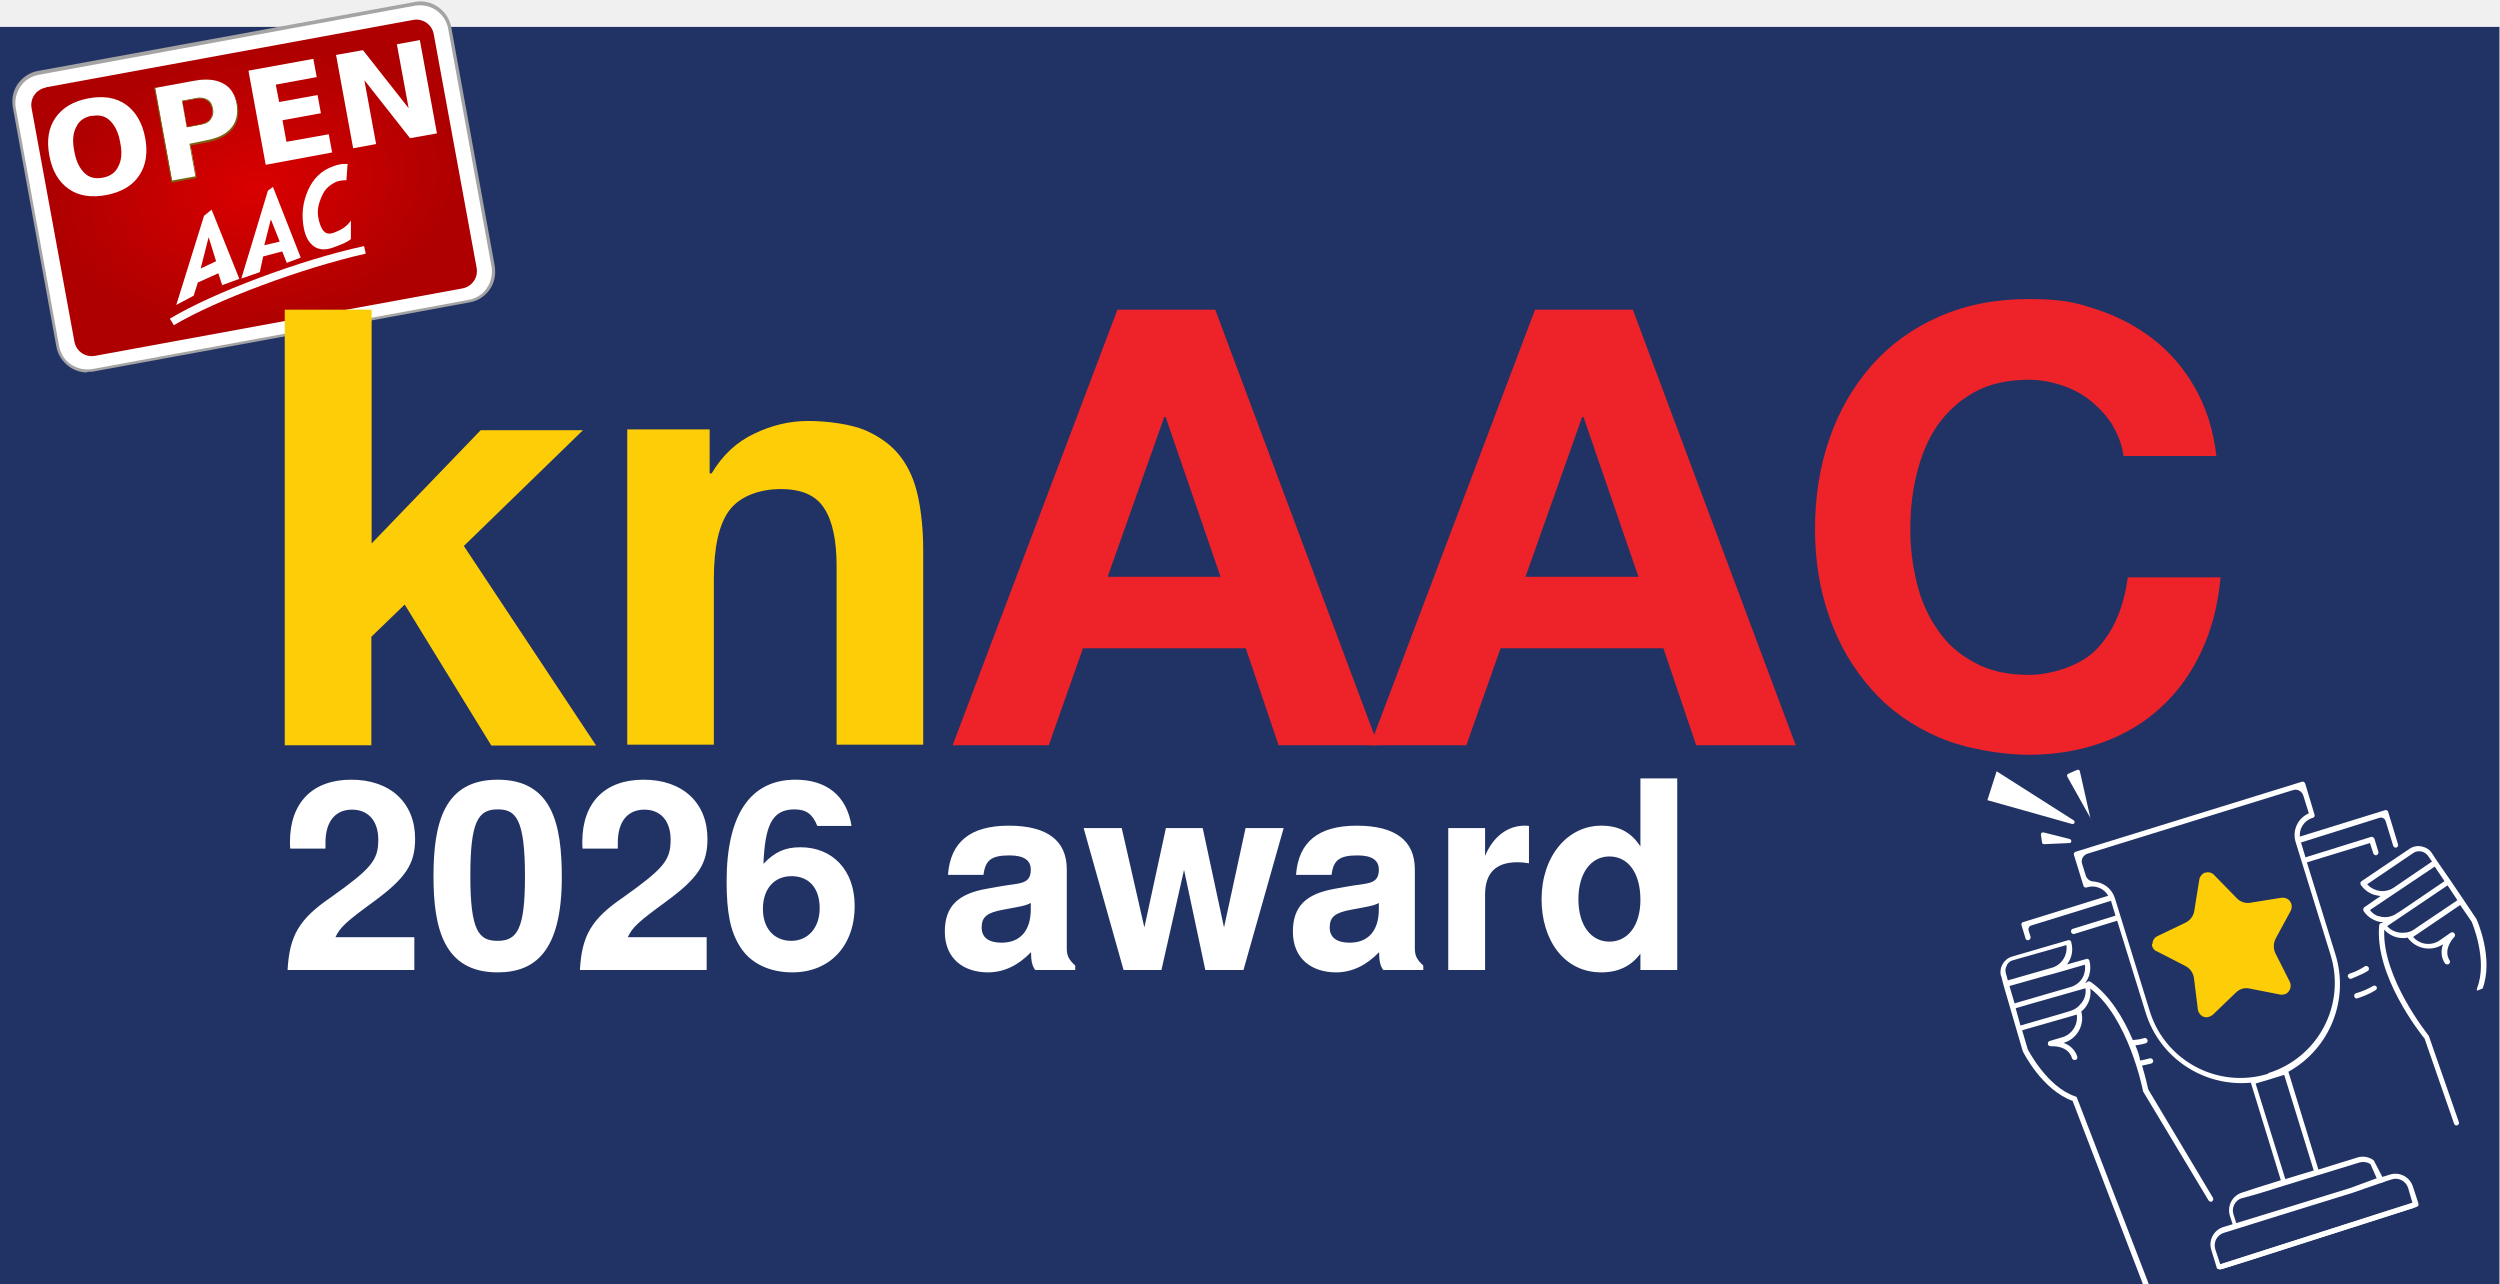
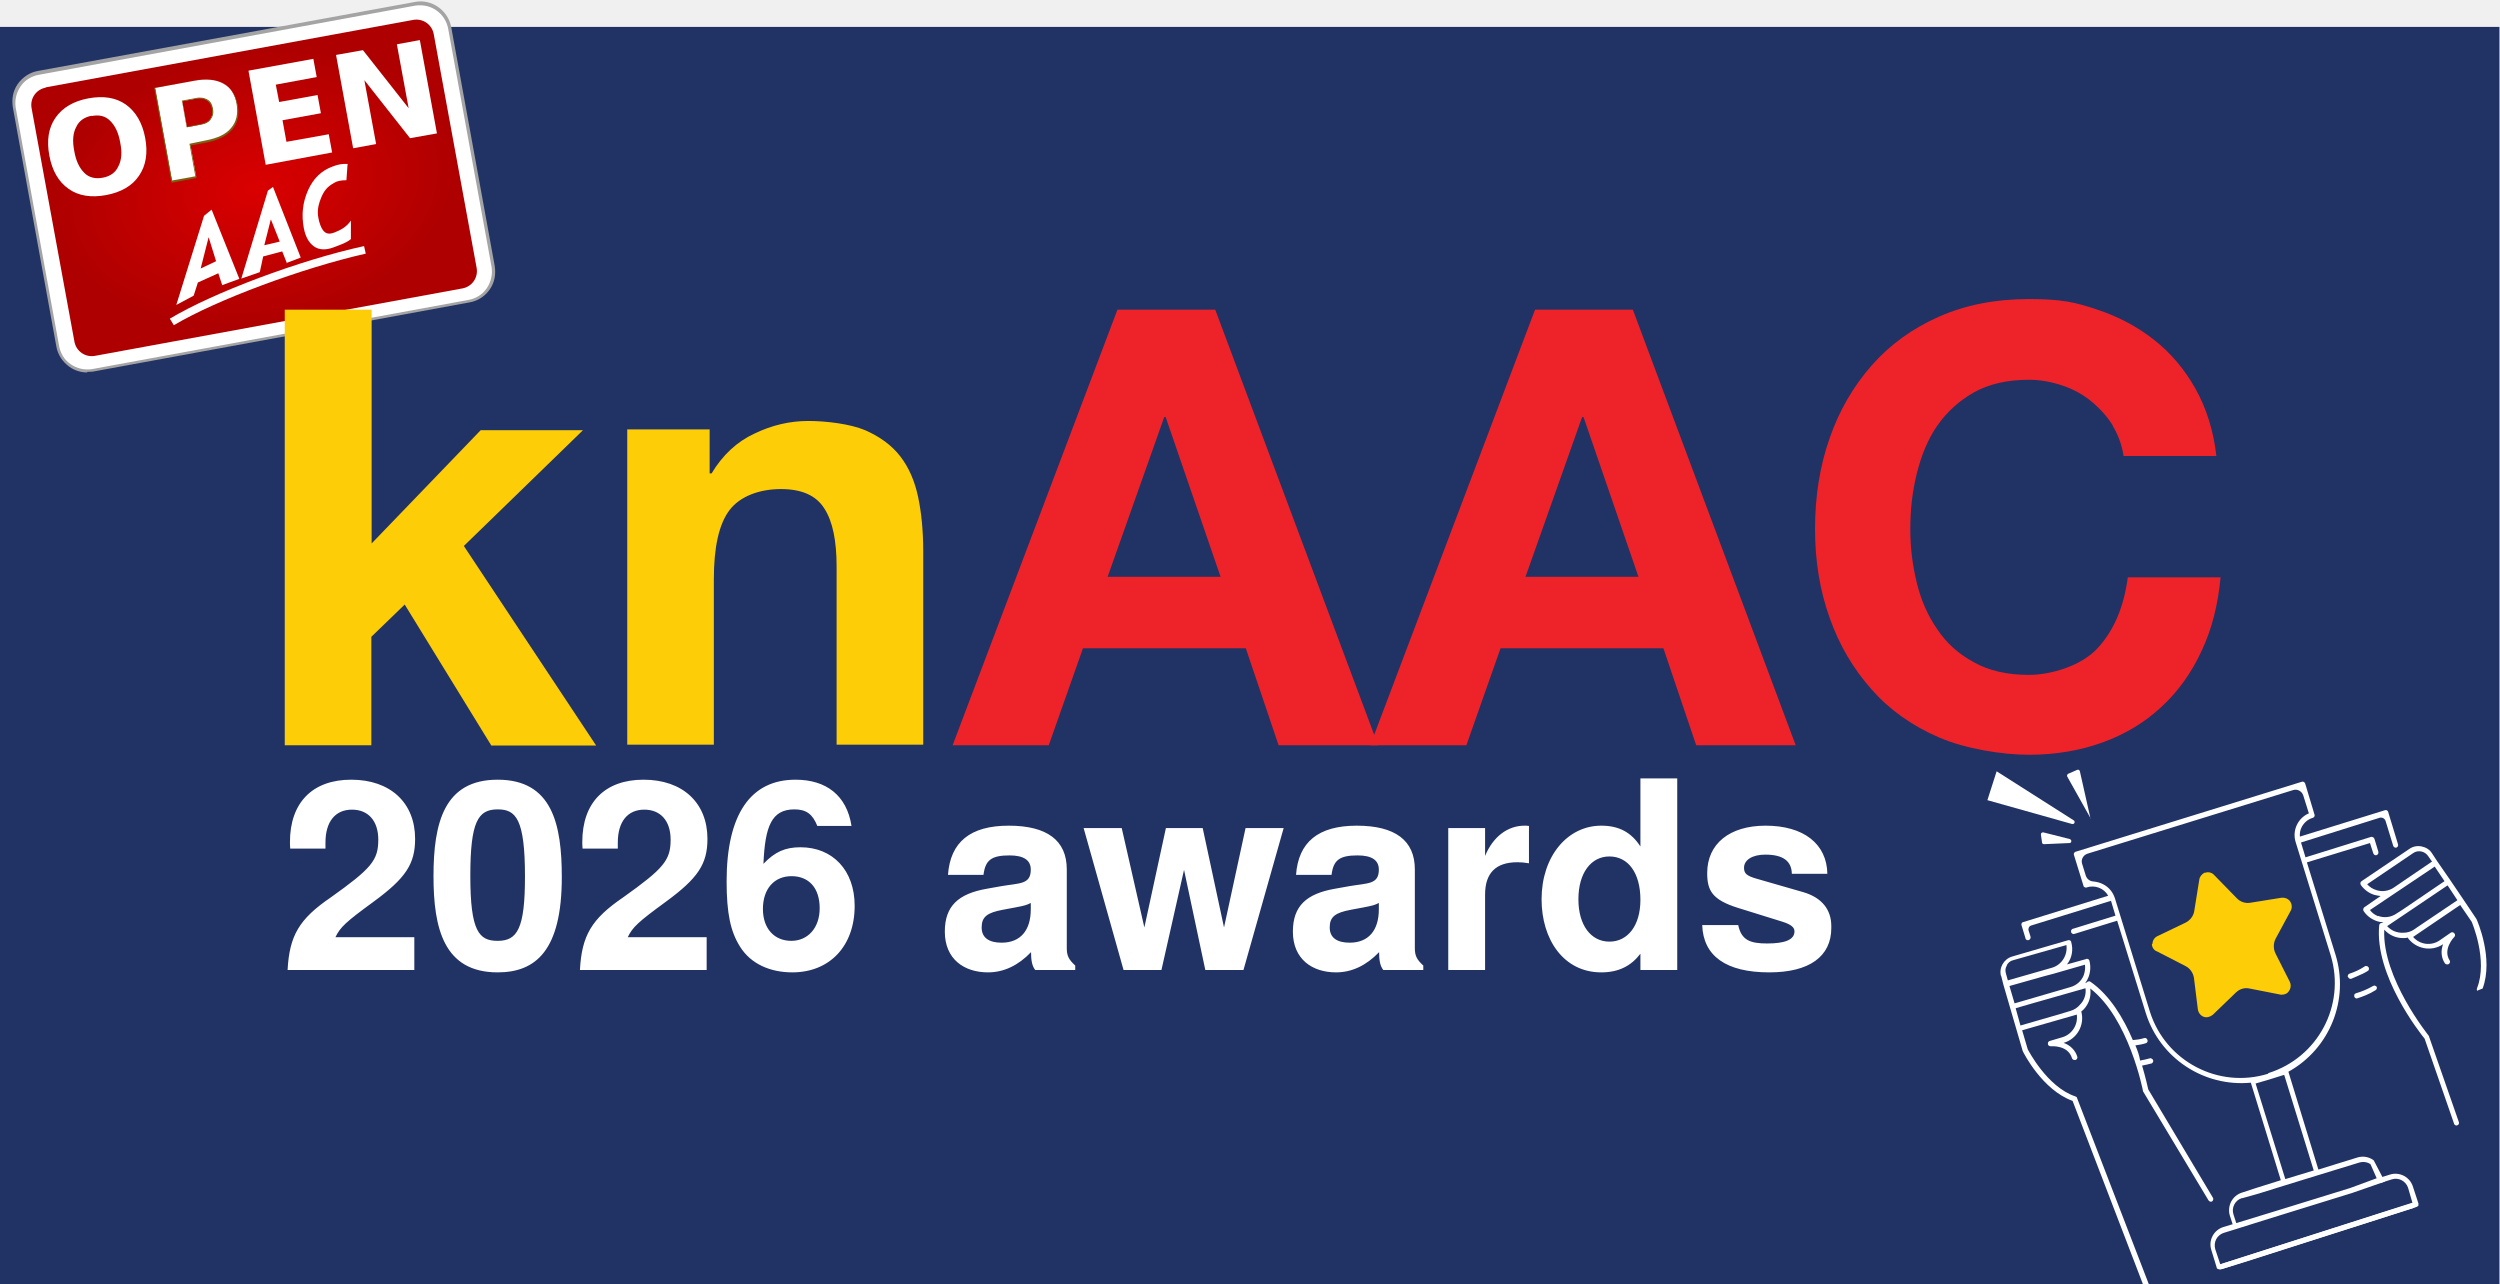
<svg xmlns="http://www.w3.org/2000/svg" id="svg1" version="1.1" viewBox="0 0 892 458">
-   <defs>
-     <style>
+   <defs id="defs755">
+     <style id="style748">
      .st0 {
        fill: #ed2329;
      }

      .st1 {
        fill: url(#radial-gradient);
      }

      .st2, .st3 {
        isolation: isolate;
      }

      .st4, .st3 {
        fill: #fff;
      }

      .st5 {
        fill: #fdcd07;
      }

      .st3 {
        font-family: HelveticaNeue-Bold, 'Helvetica Neue';
        font-size: 93.8px;
        font-weight: 700;
      }

      .st6 {
        fill: #7b6212;
      }

      .st7 {
        fill: #a4a4a4;
      }

      .st8 {
        fill: #213265;
      }

      .st9 {
        fill: #fdfdfd;
      }
    </style>
    <radialGradient id="radial-gradient" cx="-1165.5" cy="1078.5" fx="-1165.5" fy="1078.5" r="25.8" gradientTransform="translate(3394.851 -1975.72) scale(2.8346 1.8941)" gradientUnits="userSpaceOnUse">
-       <stop offset="0" stop-color="#da0000" />
-       <stop offset="1" stop-color="#ae0000" />
+       <stop offset="0" stop-color="#da0000" id="stop750" />
+       <stop offset="1" stop-color="#ae0000" id="stop752" />
    </radialGradient>
  </defs>
  <rect id="rect1" class="st8" x="-3.9" y="9.6" width="895.7" height="448.6" />
-   <g>
+   <g id="g775">
    <rect id="rect5742" class="st4" x="11.7" y="12.8" width="157.9" height="107.8" rx="10.6" ry="10.6" transform="translate(-10.6 17.5) rotate(-10.4)" />
-     <path class="st7" d="M31.1,132.9c-2.2,0-4.5-.7-6.3-2-2.4-1.7-4.2-4.3-4.7-7.3L4.6,38.4c-.5-3,0-5.9,1.7-8.4,1.7-2.4,4.3-4.2,7.3-4.7v.6-.6L148,.7c6-1.2,11.9,3,13,9l15.5,85.1c.5,3,0,5.9-1.7,8.4s-4.3,4.2-7.3,4.7l-134.4,24.7c-.7,0-1.4.1-2,.1h0s0,.1,0,.1ZM150,1.9c-.6,0-1.2,0-1.8.1L13.8,26.7c-2.6.5-5,1.9-6.5,4.2-1.5,2.2-2.1,4.9-1.7,7.5l15.5,85.1c.5,2.6,1.9,5,4.2,6.5,2.2,1.5,4.9,2.1,7.5,1.7l134.4-24.7c2.6-.5,5-1.9,6.5-4.2,1.5-2.2,2.1-4.9,1.7-7.5l-15.5-85.1c-.9-4.8-5.1-8.3-9.9-8.3h0Z" />
+     <path class="st7" d="M31.1,132.9c-2.2,0-4.5-.7-6.3-2-2.4-1.7-4.2-4.3-4.7-7.3L4.6,38.4c-.5-3,0-5.9,1.7-8.4,1.7-2.4,4.3-4.2,7.3-4.7v.6-.6L148,.7c6-1.2,11.9,3,13,9l15.5,85.1c.5,3,0,5.9-1.7,8.4s-4.3,4.2-7.3,4.7l-134.4,24.7c-.7,0-1.4.1-2,.1h0s0,.1,0,.1ZM150,1.9c-.6,0-1.2,0-1.8.1L13.8,26.7c-2.6.5-5,1.9-6.5,4.2-1.5,2.2-2.1,4.9-1.7,7.5l15.5,85.1c.5,2.6,1.9,5,4.2,6.5,2.2,1.5,4.9,2.1,7.5,1.7l134.4-24.7c2.6-.5,5-1.9,6.5-4.2,1.5-2.2,2.1-4.9,1.7-7.5l-15.5-85.1c-.9-4.8-5.1-8.3-9.9-8.3h0Z" id="path759" />
    <path id="rect5197" class="st1" d="M24,18.3h133.3c3.5,0,6.3,2.8,6.3,6.3v84.8c0,3.5-2.8,6.3-6.3,6.3H24c-3.5,0-6.3-2.8-6.3-6.3V24.7c0-3.5,2.8-6.3,6.3-6.3Z" transform="translate(-10.6 17.5) rotate(-10.4)" />
    <g id="flowRoot5796">
      <path id="path5953" class="st4" d="M32.7,41.3c-2.6.5-4.5,1.8-5.5,4-1.2,2.2-1.4,5.1-.7,8.6.6,3.5,1.8,6,3.6,7.8,1.7,1.7,4,2.2,6.6,1.7,2.6-.5,4.5-1.8,5.5-4,1.2-2.2,1.4-5.1.7-8.5-.6-3.5-1.8-6-3.6-7.8s-4-2.2-6.6-1.7h0ZM31.5,35.1c5.3-1,9.9-.3,13.4,2.2s5.9,6.5,6.9,11.9c1,5.3.3,9.9-2.2,13.5-2.4,3.6-6.4,5.9-11.7,6.9-5.3,1-9.9.3-13.4-2.2-3.6-2.5-5.9-6.5-6.9-11.9s-.3-9.9,2.2-13.5c2.5-3.6,6.4-5.9,11.7-6.9h0Z" />
      <path id="path5955" class="st4" d="M55.2,31.4l14.2-2.6c4.2-.8,7.7-.4,10.3,1,2.6,1.4,4.2,4,4.9,7.4s0,6.4-1.9,8.6-5,3.8-9.2,4.7l-5.6,1,2.1,11.6-8.6,1.7-6.1-33.3h-.1ZM65,36l1.7,9.4,4.7-.9c1.7-.4,2.9-.9,3.6-1.9s1-2.2.8-3.7-.9-2.5-2-3.2-2.4-.9-4-.5l-4.7.9h0Z" />
-       <path class="st6" d="M61.1,64.8h0l-6.1-33.5,14.4-2.6c4.2-.8,7.8-.4,10.4,1.2,2.6,1.4,4.3,4,5,7.5s0,6.5-1.9,8.8c-1.9,2.2-5.1,3.9-9.4,4.7l-5.5,1,2.1,11.6-8.8,1.7h0c0-.1-.1-.3-.1-.3ZM55.4,31.4l6,33,8.3-1.5-2.1-11.6,5.8-1.2c4.2-.8,7.3-2.2,9.1-4.5,1.9-2.2,2.5-5.1,1.9-8.6-.6-3.5-2.2-5.9-4.8-7.3s-6-1.7-10.1-1l-14.2,2.6h0ZM66.6,45.4l-1.7-9.5,4.9-.9c1.7-.4,3.1-.1,4.2.5,1.2.7,1.7,1.7,2,3.3.3,1.5,0,2.7-.8,3.8s-2,1.7-3.7,1.9l-4.9.9h0ZM65,36.1l1.7,9.1,4.7-.9c1.7-.4,2.9-.9,3.5-1.8.8-.9,1-2.2.7-3.6s-.9-2.5-1.9-3.1-2.3-.8-4-.5l-4.7.9h0Z" />
+       <path class="st6" d="M61.1,64.8h0l-6.1-33.5,14.4-2.6c4.2-.8,7.8-.4,10.4,1.2,2.6,1.4,4.3,4,5,7.5s0,6.5-1.9,8.8c-1.9,2.2-5.1,3.9-9.4,4.7l-5.5,1,2.1,11.6-8.8,1.7h0c0-.1-.1-.3-.1-.3ZM55.4,31.4l6,33,8.3-1.5-2.1-11.6,5.8-1.2c4.2-.8,7.3-2.2,9.1-4.5,1.9-2.2,2.5-5.1,1.9-8.6-.6-3.5-2.2-5.9-4.8-7.3s-6-1.7-10.1-1l-14.2,2.6h0ZM66.6,45.4l-1.7-9.5,4.9-.9c1.7-.4,3.1-.1,4.2.5,1.2.7,1.7,1.7,2,3.3.3,1.5,0,2.7-.8,3.8s-2,1.7-3.7,1.9l-4.9.9h0ZM65,36.1l1.7,9.1,4.7-.9c1.7-.4,2.9-.9,3.5-1.8.8-.9,1-2.2.7-3.6s-.9-2.5-1.9-3.1-2.3-.8-4-.5l-4.7.9h0Z" id="path764" />
      <path id="path5957" class="st4" d="M88.7,25.2l23.1-4.2,1.2,6.5-14.6,2.7,1.2,6.2,13.7-2.5,1.2,6.5-13.7,2.5,1.4,7.7,15.1-2.7,1.2,6.5-23.7,4.4-6.1-33.3h0Z" />
      <path id="path5959" class="st4" d="M119.9,19.6l9.6-1.7,16.3,20.7-4.2-22.8,8.2-1.5,6.1,33.3-9.6,1.7-16.3-20.7,4.2,22.8-8.2,1.5s-6.1-33.3-6.1-33.3Z" />
    </g>
    <g id="flowRoot5808">
      <path id="path5910" class="st4" d="M79.3,101.8l-1.4-4.3-7.3,3.3-1.5,4.7-6.2,3.3,9.9-31.8,2.7-2.2,9.9,24.7-6.3,2.3h.1ZM74.5,84.4l-2.9,11.4,5.5-2.6-2.7-8.7h0Z" />
      <path id="path5912" class="st4" d="M102.4,94l-1.7-4.3-6.8,1.8-1.2,5.6-6.6,2.3,9.5-31.4,1.8-1.3,9.9,25.2-5,1.9h0v.2ZM96.6,78.4l-2.3,9.1,5.5-1.3-3.1-7.8h0Z" />
      <path id="path5914" class="st4" d="M124,58.7l-.4,5.6c-1.8,0-3.4.3-4.3.9-2.5,1.4-3.6,2.7-4.7,5.3-1.4,3.5-1.5,5.5-.7,8.6,1,3.5,2.4,5,5.3,3.9,2-.8,4.3-1.8,6-4.3v6.6c-1.4,1.2-3.3,1.9-6.3,3-2.7,1-5.1.9-6.9-.4s-3-3.4-3.6-6.5c-.9-4.8-.4-9.2,1.5-13.5s4.9-7.1,8.8-8.5c2-.8,3.7-1,5-.9h.4Z" />
    </g>
-     <path class="st9" d="M62,116l-1.4-2.3c15.3-9.2,46.3-20.9,69.3-25.9l.6,2.7c-22.6,5.1-53.3,16.5-68.4,25.5Z" />
+     <path class="st9" d="M62,116l-1.4-2.3c15.3-9.2,46.3-20.9,69.3-25.9l.6,2.7c-22.6,5.1-53.3,16.5-68.4,25.5Z" id="path773" />
  </g>
-   <g>
-     <g class="st2">
-       <text class="st3" transform="translate(99.8 346.1)">
-         <tspan x="0" y="0">2026 award</tspan>
+   <g id="g795">
+     <g class="st2" id="g781">
+       <text class="st3" transform="translate(99.8,346.1)" id="text779">
+         <tspan x="0" y="0" id="tspan777">2026 awards</tspan>
      </text>
    </g>
-     <g>
-       <path class="st5" d="M132.6,110.5v83.4l38.9-40.4h36.5l-42.5,41.3,47.2,71.2h-37.4l-30.9-50.3-11.9,11.5v38.7h-30.9V110.5h30.9,0Z" />
-       <path class="st5" d="M253.2,153.3v15.6h.7c3.9-6.5,9-11.3,15.3-14.2,6.2-3,12.6-4.5,19.2-4.5s15.1,1.1,20.3,3.3c5.2,2.3,9.4,5.3,12.5,9.3s5.2,8.9,6.4,14.6c1.2,5.7,1.8,12.1,1.8,19.1v69.2h-30.9v-63.5c0-9.3-1.4-16.2-4.4-20.8-2.9-4.6-8-6.9-15.5-6.9s-14.5,2.5-18.3,7.5c-3.8,5-5.6,13.3-5.6,24.7v59h-30.9v-112.5h29.5Z" />
-       <path class="st0" d="M433.6,110.5l58.1,155.4h-35.5l-11.7-34.6h-58.1l-12.2,34.6h-34.3l58.8-155.4h35,0ZM435.5,205.8l-19.6-57h-.5l-20.2,57h40.3Z" />
-       <path class="st0" d="M582.6,110.5l58.1,155.4h-35.5l-11.7-34.6h-58.1l-12.2,34.6h-34.3l58.8-155.4h35ZM584.6,205.8l-19.6-57h-.5l-20.2,57h40.3Z" />
-       <path class="st0" d="M753.9,151.9c-2-3.2-4.6-6.1-7.6-8.6s-6.5-4.4-10.3-5.7-7.9-2.1-12.1-2.1c-7.7,0-14.2,1.5-19.6,4.5-5.3,3-9.7,7-13.1,11.9s-5.7,10.7-7.3,17.1-2.3,13-2.3,19.8.8,12.9,2.3,19.1c1.5,6.2,3.9,11.7,7.3,16.6,3.3,5,7.7,8.9,13.1,11.8,5.3,3,11.9,4.5,19.6,4.5s18.6-3.1,24.5-9.5c5.9-6.4,9.4-14.8,10.8-25.3h33.1c-.9,9.7-3.1,18.5-6.8,26.3-3.6,7.8-8.4,14.5-14.4,20-5.9,5.5-12.9,9.7-20.9,12.6s-16.8,4.4-26.3,4.4-22.6-2.1-32.1-6.2c-9.5-4.1-17.6-9.8-24-17.1-6.5-7.3-11.5-15.7-15-25.6-3.5-9.8-5.2-20.3-5.2-31.7s1.7-22.4,5.2-32.3c3.4-9.9,8.5-18.6,15-26s14.5-13.2,24-17.4,20.2-6.3,32.1-6.3,16.7,1.2,24.2,3.7c7.6,2.5,14.4,6.1,20.4,10.8,6,4.7,11,10.6,14.9,17.6,3.9,7,6.4,15,7.4,23.9h-33.1c-.6-3.9-1.9-7.5-3.9-10.8h0Z" />
+     <g id="g793">
+       <path class="st5" d="M132.6,110.5v83.4l38.9-40.4h36.5l-42.5,41.3,47.2,71.2h-37.4l-30.9-50.3-11.9,11.5v38.7h-30.9V110.5h30.9,0Z" id="path783" />
+       <path class="st5" d="M253.2,153.3v15.6h.7c3.9-6.5,9-11.3,15.3-14.2,6.2-3,12.6-4.5,19.2-4.5s15.1,1.1,20.3,3.3c5.2,2.3,9.4,5.3,12.5,9.3s5.2,8.9,6.4,14.6c1.2,5.7,1.8,12.1,1.8,19.1v69.2h-30.9v-63.5c0-9.3-1.4-16.2-4.4-20.8-2.9-4.6-8-6.9-15.5-6.9s-14.5,2.5-18.3,7.5c-3.8,5-5.6,13.3-5.6,24.7v59h-30.9v-112.5h29.5Z" id="path785" />
+       <path class="st0" d="M433.6,110.5l58.1,155.4h-35.5l-11.7-34.6h-58.1l-12.2,34.6h-34.3l58.8-155.4h35,0ZM435.5,205.8l-19.6-57h-.5l-20.2,57h40.3Z" id="path787" />
+       <path class="st0" d="M582.6,110.5l58.1,155.4h-35.5l-11.7-34.6h-58.1l-12.2,34.6h-34.3l58.8-155.4h35ZM584.6,205.8l-19.6-57h-.5l-20.2,57h40.3Z" id="path789" />
+       <path class="st0" d="M753.9,151.9c-2-3.2-4.6-6.1-7.6-8.6s-6.5-4.4-10.3-5.7-7.9-2.1-12.1-2.1c-7.7,0-14.2,1.5-19.6,4.5-5.3,3-9.7,7-13.1,11.9s-5.7,10.7-7.3,17.1-2.3,13-2.3,19.8.8,12.9,2.3,19.1c1.5,6.2,3.9,11.7,7.3,16.6,3.3,5,7.7,8.9,13.1,11.8,5.3,3,11.9,4.5,19.6,4.5s18.6-3.1,24.5-9.5c5.9-6.4,9.4-14.8,10.8-25.3h33.1c-.9,9.7-3.1,18.5-6.8,26.3-3.6,7.8-8.4,14.5-14.4,20-5.9,5.5-12.9,9.7-20.9,12.6s-16.8,4.4-26.3,4.4-22.6-2.1-32.1-6.2c-9.5-4.1-17.6-9.8-24-17.1-6.5-7.3-11.5-15.7-15-25.6-3.5-9.8-5.2-20.3-5.2-31.7s1.7-22.4,5.2-32.3c3.4-9.9,8.5-18.6,15-26s14.5-13.2,24-17.4,20.2-6.3,32.1-6.3,16.7,1.2,24.2,3.7c7.6,2.5,14.4,6.1,20.4,10.8,6,4.7,11,10.6,14.9,17.6,3.9,7,6.4,15,7.4,23.9h-33.1c-.6-3.9-1.9-7.5-3.9-10.8h0Z" id="path791" />
    </g>
  </g>
-   <g>
-     <path class="st4" d="M885.8,352.7c4-10.7-1.9-24.2-2.2-24.8l-4.7-7-4.6-6.8-4.7-6.8-1.9-2.9c-.8-1.3-2.2-2.1-3.7-2.4-1.5-.3-3,0-4.2.8l-17.2,11.6c-.2.2-.4.4-.4.6s0,.5.1.7c1.2,1.7,2.9,3,4.9,3.6.7.2,1.5.3,2.2.4l-5.8,4c-.4.3-.5.9-.3,1.3,1.1,1.7,2.7,2.9,4.6,3.6.8.3,1.6.4,2.5.5l-.5.2c-.5,0-1,.3-1,.9-1.7,17.8,14.5,38.3,16.2,40.4l10.5,30.3c0,.2.2.4.5.6.2.1.5.1.7,0,.5-.2.7-.7.5-1.2l-10.6-30.4c0-.1,0-.2-.1-.3-.1-.2-16.7-20.6-15.9-37.9,1.8,2,4.3,3.1,7,3,.5,0,.9,0,1.3-.2,2.9,4.1,8.5,5.2,12.7,2.4-.9,2.3-.7,4.9.7,6.9.3.3.9.4,1.3.2.4-.3.6-.8.4-1.2-2.7-4.1,1.5-8.4,1.6-8.5.3-.3.4-.9,0-1.3-.3-.4-.9-.5-1.3-.2l-3.9,2.7c-3,2.1-7.1,1.6-9.5-1.2l16.8-11.4,4.1,6s5.9,13.7,1.9,23.7c-.1.3-.1.6,0,.9h0M867.6,307.5l-9.7,6.6-3.8,2.6c-1.8,1.2-4.1,1.6-6.2.9-1.3-.4-2.4-1.1-3.3-2.1l16.4-11.1c.8-.6,1.9-.8,2.9-.6,1,.2,1.9.8,2.5,1.7l1.4,2ZM851.8,330.4l21.5-14.5,3.5,5.3-14.4,9.7-1,.7h0c-1.1.8-2.5,1.2-3.9,1.2-2.2.1-4.3-.7-5.8-2.4ZM848.5,326.9c-1.2-.5-2.2-1.2-2.9-2.2l23.1-15.5,3.5,5.2-15,10.2-2.2,1.4c-1.9,1.3-4.3,1.6-6.5.8Z" />
-     <path class="st4" d="M841.2,356.2c-.5.2-1-.1-1.2-.6,0-.2,0-.5,0-.7.1-.2.3-.4.6-.5,2.1-.6,4.2-1.5,6.1-2.6.2-.1.5-.2.7-.1.2,0,.5.2.6.4.2.4,0,1-.4,1.2h0s0,0,0,0h0c-1.1.7-2.3,1.3-3.5,1.8-1,.4-2,.8-3,1.1Z" />
-     <path class="st4" d="M837.7,348.6c-.1-.5.1-1,.6-1.2,1.9-.6,3.6-1.4,5.3-2.5.2-.2.5-.3.8-.2.3,0,.5.2.7.4.1.2.2.5.1.8,0,.3-.3.5-.5.6-1.1.7-2.2,1.2-3.4,1.7h0l-2.3,1c-.5.2-1-.1-1.2-.6Z" />
-     <path class="st4" d="M714,348.1l.8,3.2,2.3,7.9,2.3,7.9,2.3,7.9c.3.7,7,13.9,17.8,17.8l25.1,65.4h2.1l-25.6-66.4c0-.3-.3-.5-.6-.6-10.2-3.4-16.9-16.7-17-16.8l-2-6.8,17.8-5.1,1.7-.5h0c.5,3.6-1.7,7.1-5.2,8.1l-4.4,1.3c-.5.1-.8.6-.7,1.1,0,.5.5.8,1,.8.2,0,6.2-.5,7.6,4.3.2.5.7.7,1.2.6.5-.1.8-.6.7-1.1-.7-2.4-2.6-4.2-4.9-5,4.8-1.4,7.6-6.4,6.3-11.2.4-.3.7-.6,1-.9,1.8-2,2.6-4.6,2.2-7.3,13.7,10.5,18.8,36.3,18.8,36.5,0,.1,0,.2.1.3l23.3,38.8c.3.4.8.6,1.2.4.5-.3.6-.9.4-1.3l-23.1-38.7c-.2-.8-.9-4.1-2.2-8.5,1.2-.2,2.3-.5,3.5-.8.4-.3.6-.8.4-1.2-.2-.4-.7-.7-1.1-.6-1.1.3-2.3.6-3.5.8-.3-1.8-.9-3.6-1.7-5.4,1.3-.2,2.6-.4,3.8-.8.5-.2.7-.7.5-1.2-.2-.5-.7-.8-1.2-.6-1.3.4-2.6.6-4,.7-3.3-7.7-8.1-15.9-15.1-20.8h0c-.4-.3-1-.2-1.3.2l-.6.3c.5-.7.9-1.4,1.2-2.2.7-1.9.8-3.9.3-5.8,0-.2-.2-.5-.5-.6-.2-.1-.5-.2-.7,0l-6.8,1.9c1.8-2.3,2.3-5.2,1.5-8,0-.2-.2-.5-.5-.6-.2-.1-.5-.1-.7,0l-19.9,5.8c-3,.9-4.8,4.1-3.9,7.1ZM719.3,359.7l5.5-1.6,14.4-4.1,4.9-1.4c.3,2.1-.4,4.3-1.9,5.8h0c-.9,1.1-2.1,1.9-3.5,2.3l-4.3,1.3-13.5,3.9-1.7-6.1ZM717,351.8l12.4-3.5,3.4-.9,11.1-3.2c.2,1.2,0,2.5-.4,3.7-.8,2.1-2.6,3.7-4.8,4.3h0s-19.9,5.8-19.9,5.8l-1.8-6.1ZM716,344.4c.5-.9,1.3-1.6,2.3-1.8l19-5.4c.5,3.6-1.7,7.1-5.2,8.1h0s-15.7,4.5-15.7,4.5l-.7-2.5h0c-.3-1-.2-2,.4-2.9Z" />
-     <polygon class="st4" points="846.9 304.5 846.9 304.5 846.9 304.5 846.9 304.5" />
-     <polygon class="st4" points="731.4 371.2 731.4 371.2 731.4 371.2 731.4 371.2" />
-     <polygon class="st4" points="805.4 456.8 805.4 456.8 805.4 456.8 805.4 456.8" />
-     <path class="st4" d="M791.8,453.1l9.1-2.8,60.3-19.3c.4-.2.7-.7.5-1.2-.1-.5-.7-.8-1.2-.6l-60.2,19.3-8.1,2.6-1.8-5.4c-.7-2.5.6-5,3-5.8l4.2-1.3,10.5-3.3,28.4-8.8,2.6-.8,11.8-4.1-3.9-7.5h0c0,0-.1-.1-.2-.2-1.7-1.2-3.8-1.5-5.7-.9l-13.9,4.3-10.7-34.9c14.8-8.2,21.8-25.7,16.8-41.8l-10.2-32.9,22.5-6.9,1.2,3.7c.2.5.7.8,1.2.6.5-.2.7-.7.6-1.2l-1.4-4.6h0c-.2-.5-.7-.8-1.2-.7l-23.4,7.3-1.6-5.3,28-8.8c.9-.3,1.9.2,2.2,1.2l2.7,8.8c.2.5.7.8,1.2.6.4-.2.7-.7.5-1.2l-3.5-11.5c0-.2-.3-.5-.5-.6-.2-.1-.5-.1-.7,0l-30.3,9.4c-.1-1.2.1-2.4.7-3.5.8-1.5,2.2-2.7,3.9-3.2.2,0,.4-.2.6-.5.1-.2.1-.5,0-.7l-3.3-11c-.2-.5-.6-.8-1.1-.7l-80.8,25c-.2,0-.4.2-.6.5-.1.2-.1.5,0,.7l3.4,11c0,.2.2.4.5.5.2.1.5.2.7,0,2.9-.9,6.1.3,7.6,3l-30.3,9.4c-.2,0-.5.2-.6.5s-.1.5,0,.7l1.4,4.6c0,.2.2.5.5.6.2.1.5.1.7,0,.5-.2.7-.7.6-1.2l-.7-2.2c-.2-.8.2-1.6,1-1.8l28.4-8.8,1.6,5.3-15.2,4.7h0c-.2,0-.4.2-.6.5-.1.2-.1.5,0,.7,0,.2.2.4.5.6.2.1.5.1.7,0l15.2-4.7,10.2,32.9c5,16.1,20.7,26.5,37.5,24.9l10.7,34.8-8.3,2.6-5.5,1.8c-1.7.5-3.1,1.7-3.9,3.2-.8,1.5-1,3.4-.5,5l1,3.1-3.3,1h0c-3.5,1.1-5.4,4.8-4.3,8.2l1.9,6.2c0,.3.2.5.5.6.2.1.5.1.7,0ZM809.3,383.1c-17.7,5.5-36.6-4.4-42.2-22.1h0s-12.5-40.5-12.5-40.5h0c-.7-2.2-2.2-4-4.2-5-1.1-.6-2.4-.9-3.6-1s-2.2-.9-2.6-2.1l-1.3-4.2c-.5-1.5.4-3.1,1.9-3.6l73.4-22.7c1.5-.5,3.1.4,3.6,1.9l2,6.4h0c-4,1.7-6,6.2-4.7,10.3l12.5,40.4c5.4,17.8-4.6,36.5-22.3,42ZM825.6,417.6l-10.2,3.1-10.6-34.1,5.1-1.5,5.1-1.6,10.5,34ZM800.1,427.5l5.7-1.6,9.3-2.9,12-3.7,14.7-4.5c1.4-.4,2.9-.2,4,.6l2.2,5-9.5,3.5-25.9,8-14.7,4.5-1-3.1h0c-.8-2.4.6-5.1,3-5.8Z" />
+   <g id="g813">
+     <path class="st4" d="M885.8,352.7c4-10.7-1.9-24.2-2.2-24.8l-4.7-7-4.6-6.8-4.7-6.8-1.9-2.9c-.8-1.3-2.2-2.1-3.7-2.4-1.5-.3-3,0-4.2.8l-17.2,11.6c-.2.2-.4.4-.4.6s0,.5.1.7c1.2,1.7,2.9,3,4.9,3.6.7.2,1.5.3,2.2.4l-5.8,4c-.4.3-.5.9-.3,1.3,1.1,1.7,2.7,2.9,4.6,3.6.8.3,1.6.4,2.5.5l-.5.2c-.5,0-1,.3-1,.9-1.7,17.8,14.5,38.3,16.2,40.4l10.5,30.3c0,.2.2.4.5.6.2.1.5.1.7,0,.5-.2.7-.7.5-1.2l-10.6-30.4c0-.1,0-.2-.1-.3-.1-.2-16.7-20.6-15.9-37.9,1.8,2,4.3,3.1,7,3,.5,0,.9,0,1.3-.2,2.9,4.1,8.5,5.2,12.7,2.4-.9,2.3-.7,4.9.7,6.9.3.3.9.4,1.3.2.4-.3.6-.8.4-1.2-2.7-4.1,1.5-8.4,1.6-8.5.3-.3.4-.9,0-1.3-.3-.4-.9-.5-1.3-.2l-3.9,2.7c-3,2.1-7.1,1.6-9.5-1.2l16.8-11.4,4.1,6s5.9,13.7,1.9,23.7c-.1.3-.1.6,0,.9h0M867.6,307.5l-9.7,6.6-3.8,2.6c-1.8,1.2-4.1,1.6-6.2.9-1.3-.4-2.4-1.1-3.3-2.1l16.4-11.1c.8-.6,1.9-.8,2.9-.6,1,.2,1.9.8,2.5,1.7l1.4,2ZM851.8,330.4l21.5-14.5,3.5,5.3-14.4,9.7-1,.7h0c-1.1.8-2.5,1.2-3.9,1.2-2.2.1-4.3-.7-5.8-2.4ZM848.5,326.9c-1.2-.5-2.2-1.2-2.9-2.2l23.1-15.5,3.5,5.2-15,10.2-2.2,1.4c-1.9,1.3-4.3,1.6-6.5.8Z" id="path797" />
+     <path class="st4" d="M841.2,356.2c-.5.2-1-.1-1.2-.6,0-.2,0-.5,0-.7.1-.2.3-.4.6-.5,2.1-.6,4.2-1.5,6.1-2.6.2-.1.5-.2.7-.1.2,0,.5.2.6.4.2.4,0,1-.4,1.2h0s0,0,0,0h0c-1.1.7-2.3,1.3-3.5,1.8-1,.4-2,.8-3,1.1Z" id="path799" />
+     <path class="st4" d="M837.7,348.6c-.1-.5.1-1,.6-1.2,1.9-.6,3.6-1.4,5.3-2.5.2-.2.5-.3.8-.2.3,0,.5.2.7.4.1.2.2.5.1.8,0,.3-.3.5-.5.6-1.1.7-2.2,1.2-3.4,1.7h0l-2.3,1c-.5.2-1-.1-1.2-.6Z" id="path801" />
+     <path class="st4" d="M714,348.1l.8,3.2,2.3,7.9,2.3,7.9,2.3,7.9c.3.7,7,13.9,17.8,17.8l25.1,65.4h2.1l-25.6-66.4c0-.3-.3-.5-.6-.6-10.2-3.4-16.9-16.7-17-16.8l-2-6.8,17.8-5.1,1.7-.5h0c.5,3.6-1.7,7.1-5.2,8.1l-4.4,1.3c-.5.1-.8.6-.7,1.1,0,.5.5.8,1,.8.2,0,6.2-.5,7.6,4.3.2.5.7.7,1.2.6.5-.1.8-.6.7-1.1-.7-2.4-2.6-4.2-4.9-5,4.8-1.4,7.6-6.4,6.3-11.2.4-.3.7-.6,1-.9,1.8-2,2.6-4.6,2.2-7.3,13.7,10.5,18.8,36.3,18.8,36.5,0,.1,0,.2.1.3l23.3,38.8c.3.4.8.6,1.2.4.5-.3.6-.9.4-1.3l-23.1-38.7c-.2-.8-.9-4.1-2.2-8.5,1.2-.2,2.3-.5,3.5-.8.4-.3.6-.8.4-1.2-.2-.4-.7-.7-1.1-.6-1.1.3-2.3.6-3.5.8-.3-1.8-.9-3.6-1.7-5.4,1.3-.2,2.6-.4,3.8-.8.5-.2.7-.7.5-1.2-.2-.5-.7-.8-1.2-.6-1.3.4-2.6.6-4,.7-3.3-7.7-8.1-15.9-15.1-20.8h0c-.4-.3-1-.2-1.3.2l-.6.3c.5-.7.9-1.4,1.2-2.2.7-1.9.8-3.9.3-5.8,0-.2-.2-.5-.5-.6-.2-.1-.5-.2-.7,0l-6.8,1.9c1.8-2.3,2.3-5.2,1.5-8,0-.2-.2-.5-.5-.6-.2-.1-.5-.1-.7,0l-19.9,5.8c-3,.9-4.8,4.1-3.9,7.1ZM719.3,359.7l5.5-1.6,14.4-4.1,4.9-1.4c.3,2.1-.4,4.3-1.9,5.8h0c-.9,1.1-2.1,1.9-3.5,2.3l-4.3,1.3-13.5,3.9-1.7-6.1ZM717,351.8l12.4-3.5,3.4-.9,11.1-3.2c.2,1.2,0,2.5-.4,3.7-.8,2.1-2.6,3.7-4.8,4.3h0s-19.9,5.8-19.9,5.8l-1.8-6.1ZM716,344.4c.5-.9,1.3-1.6,2.3-1.8l19-5.4c.5,3.6-1.7,7.1-5.2,8.1h0s-15.7,4.5-15.7,4.5l-.7-2.5h0c-.3-1-.2-2,.4-2.9Z" id="path803" />
+     <polygon class="st4" points="846.9 304.5 846.9 304.5 846.9 304.5 846.9 304.5" id="polygon805" />
+     <polygon class="st4" points="731.4 371.2 731.4 371.2 731.4 371.2 731.4 371.2" id="polygon807" />
+     <polygon class="st4" points="805.4 456.8 805.4 456.8 805.4 456.8 805.4 456.8" id="polygon809" />
+     <path class="st4" d="M791.8,453.1l9.1-2.8,60.3-19.3c.4-.2.7-.7.5-1.2-.1-.5-.7-.8-1.2-.6l-60.2,19.3-8.1,2.6-1.8-5.4c-.7-2.5.6-5,3-5.8l4.2-1.3,10.5-3.3,28.4-8.8,2.6-.8,11.8-4.1-3.9-7.5h0c0,0-.1-.1-.2-.2-1.7-1.2-3.8-1.5-5.7-.9l-13.9,4.3-10.7-34.9c14.8-8.2,21.8-25.7,16.8-41.8l-10.2-32.9,22.5-6.9,1.2,3.7c.2.5.7.8,1.2.6.5-.2.7-.7.6-1.2l-1.4-4.6h0c-.2-.5-.7-.8-1.2-.7l-23.4,7.3-1.6-5.3,28-8.8c.9-.3,1.9.2,2.2,1.2l2.7,8.8c.2.5.7.8,1.2.6.4-.2.7-.7.5-1.2l-3.5-11.5c0-.2-.3-.5-.5-.6-.2-.1-.5-.1-.7,0l-30.3,9.4c-.1-1.2.1-2.4.7-3.5.8-1.5,2.2-2.7,3.9-3.2.2,0,.4-.2.6-.5.1-.2.1-.5,0-.7l-3.3-11c-.2-.5-.6-.8-1.1-.7l-80.8,25c-.2,0-.4.2-.6.5-.1.2-.1.5,0,.7l3.4,11c0,.2.2.4.5.5.2.1.5.2.7,0,2.9-.9,6.1.3,7.6,3l-30.3,9.4c-.2,0-.5.2-.6.5s-.1.5,0,.7l1.4,4.6c0,.2.2.5.5.6.2.1.5.1.7,0,.5-.2.7-.7.6-1.2l-.7-2.2c-.2-.8.2-1.6,1-1.8l28.4-8.8,1.6,5.3-15.2,4.7h0c-.2,0-.4.2-.6.5-.1.2-.1.5,0,.7,0,.2.2.4.5.6.2.1.5.1.7,0l15.2-4.7,10.2,32.9c5,16.1,20.7,26.5,37.5,24.9l10.7,34.8-8.3,2.6-5.5,1.8c-1.7.5-3.1,1.7-3.9,3.2-.8,1.5-1,3.4-.5,5l1,3.1-3.3,1h0c-3.5,1.1-5.4,4.8-4.3,8.2l1.9,6.2c0,.3.2.5.5.6.2.1.5.1.7,0ZM809.3,383.1c-17.7,5.5-36.6-4.4-42.2-22.1h0s-12.5-40.5-12.5-40.5h0c-.7-2.2-2.2-4-4.2-5-1.1-.6-2.4-.9-3.6-1s-2.2-.9-2.6-2.1l-1.3-4.2c-.5-1.5.4-3.1,1.9-3.6l73.4-22.7c1.5-.5,3.1.4,3.6,1.9l2,6.4h0c-4,1.7-6,6.2-4.7,10.3l12.5,40.4c5.4,17.8-4.6,36.5-22.3,42ZM825.6,417.6l-10.2,3.1-10.6-34.1,5.1-1.5,5.1-1.6,10.5,34ZM800.1,427.5l5.7-1.6,9.3-2.9,12-3.7,14.7-4.5c1.4-.4,2.9-.2,4,.6l2.2,5-9.5,3.5-25.9,8-14.7,4.5-1-3.1h0c-.8-2.4.6-5.1,3-5.8Z" id="path811" />
  </g>
-   <path class="st4" d="M709.1,285.5l30.2,8.5c.8.2,1.3-.8.6-1.3l-27.5-17.5" />
-   <path class="st4" d="M738.6,299.4l-9.5-2.4c-.5-.1-1,.3-.9.8l.4,2.8c0,.4.4.6.7.6l9.1-.4c.8,0,.9-1.2.1-1.4Z" />
-   <path class="st4" d="M746,292.1l-8.4-15c-.2-.4,0-.8.3-1l3.2-1.4c.4-.2.9,0,1,.5l3.8,16.9" />
-   <path class="st5" d="M767.8,336.8c0,1.2.7,2.3,1.9,2.7h0s10.1,5.2,10.1,5.2c1.6.8,2.7,2.4,3,4.2l1.4,11.3c.2,1.2,1,2.2,2.1,2.6,1.1.4,2.3,0,3.2-.7l8.2-7.9c1.3-1.3,3.1-1.9,4.9-1.5h0s11.2,2.2,11.2,2.2c1.1.1,2.3-.3,2.9-1.3.7-1,.8-2.2.3-3.3l-5.1-10.1c-.8-1.6-.8-3.6,0-5.2l5.4-10c.6-1.1.5-2.4-.2-3.4-.7-1-1.9-1.4-3-1.3l-11.2,1.8c-1.8.3-3.6-.3-4.9-1.7l-8-8.2c-.8-.9-2.1-1.2-3.2-.8h-.3c-1,.6-1.7,1.5-1.8,2.5l-1.8,11.2c-.3,1.8-1.5,3.3-3.1,4.1l-10,4.8c-1.1.5-1.8,1.6-1.8,2.8h0s0,0,0,0Z" />
-   <path class="st4" d="M852.7,419.1c3.4-1.1,7.1.8,8.2,4.2l2,6.1c0,.2,0,.5,0,.7-.1.2-.3.4-.6.5l-9.1,2.9-60.5,19.3-.5-1.7,60.5-19.3,8.1-2.5-1.6-5.5c-.8-2.4-3.4-3.8-5.8-3l-4.1,1.3.2-2,3.2-1h0" />
+   <path class="st4" d="M709.1,285.5l30.2,8.5c.8.2,1.3-.8.6-1.3l-27.5-17.5" id="path815" />
+   <path class="st4" d="M738.6,299.4l-9.5-2.4c-.5-.1-1,.3-.9.8l.4,2.8c0,.4.4.6.7.6l9.1-.4c.8,0,.9-1.2.1-1.4Z" id="path817" />
+   <path class="st4" d="M746,292.1l-8.4-15c-.2-.4,0-.8.3-1l3.2-1.4c.4-.2.9,0,1,.5l3.8,16.9" id="path819" />
+   <path class="st5" d="M767.8,336.8c0,1.2.7,2.3,1.9,2.7h0s10.1,5.2,10.1,5.2c1.6.8,2.7,2.4,3,4.2l1.4,11.3c.2,1.2,1,2.2,2.1,2.6,1.1.4,2.3,0,3.2-.7l8.2-7.9c1.3-1.3,3.1-1.9,4.9-1.5h0s11.2,2.2,11.2,2.2c1.1.1,2.3-.3,2.9-1.3.7-1,.8-2.2.3-3.3l-5.1-10.1c-.8-1.6-.8-3.6,0-5.2l5.4-10c.6-1.1.5-2.4-.2-3.4-.7-1-1.9-1.4-3-1.3l-11.2,1.8c-1.8.3-3.6-.3-4.9-1.7l-8-8.2c-.8-.9-2.1-1.2-3.2-.8h-.3c-1,.6-1.7,1.5-1.8,2.5l-1.8,11.2c-.3,1.8-1.5,3.3-3.1,4.1l-10,4.8c-1.1.5-1.8,1.6-1.8,2.8h0s0,0,0,0Z" id="path821" />
+   <path class="st4" d="M852.7,419.1c3.4-1.1,7.1.8,8.2,4.2l2,6.1c0,.2,0,.5,0,.7-.1.2-.3.4-.6.5l-9.1,2.9-60.5,19.3-.5-1.7,60.5-19.3,8.1-2.5-1.6-5.5c-.8-2.4-3.4-3.8-5.8-3l-4.1,1.3.2-2,3.2-1h0" id="path823" />
</svg>
